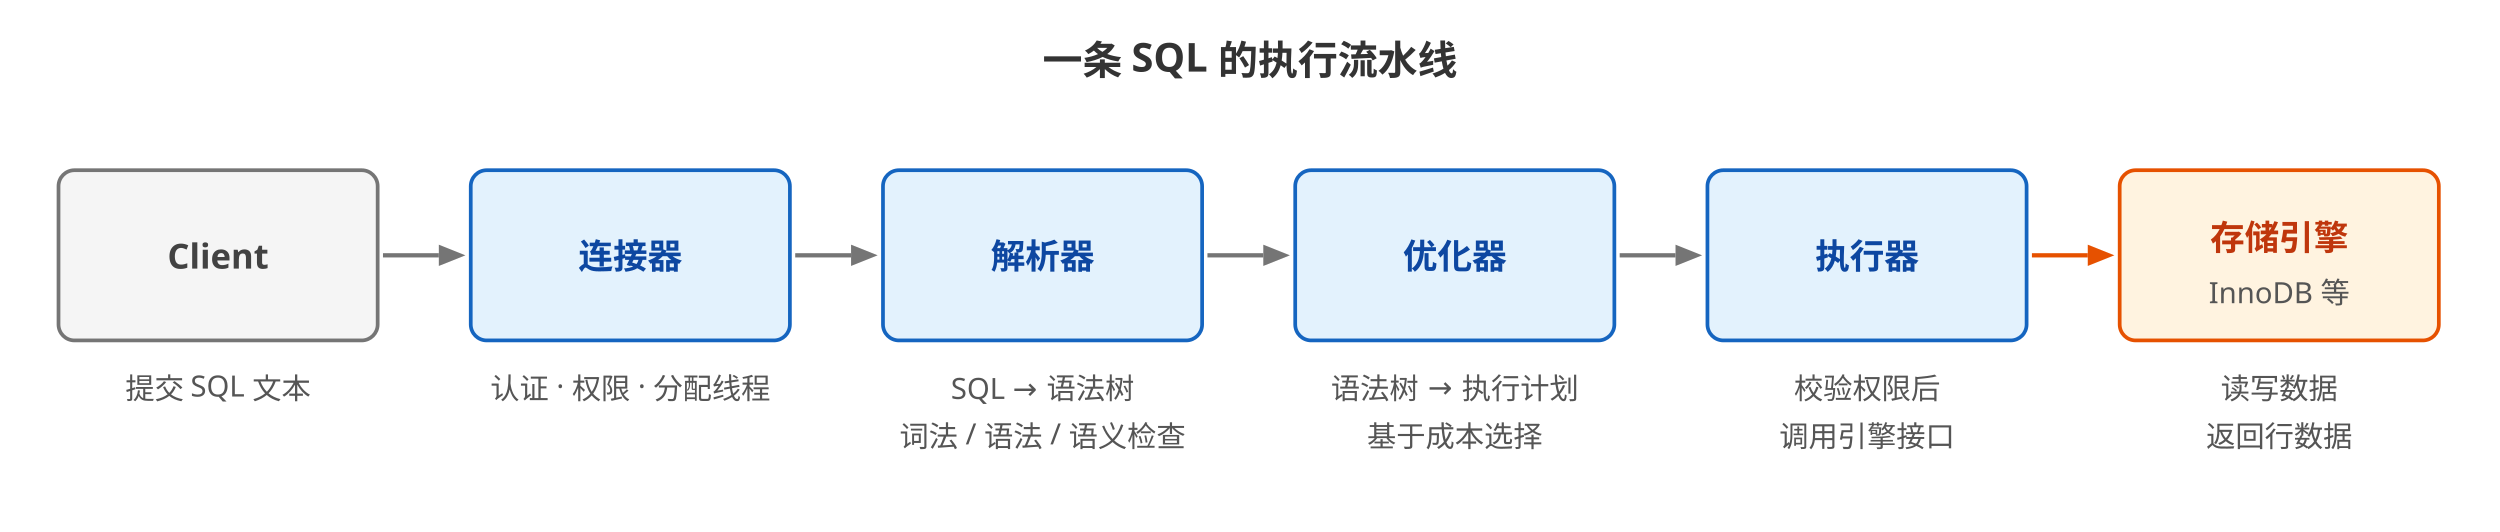
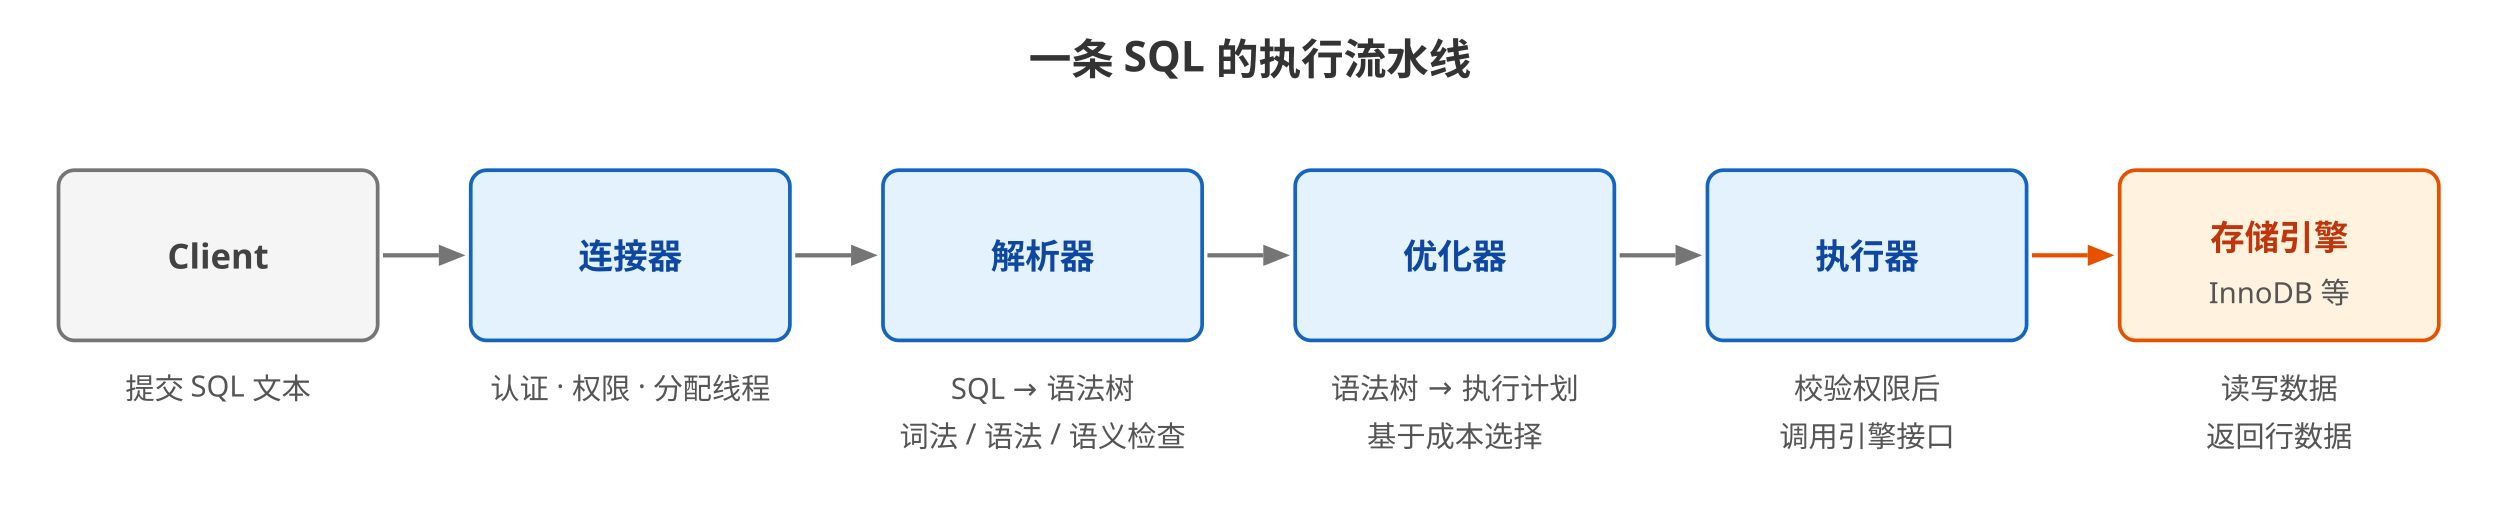
<svg xmlns="http://www.w3.org/2000/svg" width="940" height="200" viewBox="0 0 940 200" font-family="'Noto Sans SC','PingFang SC','Microsoft YaHei',sans-serif" font-size="12">
  <defs>
    <marker id="arrGray" markerWidth="10" markerHeight="8" refX="0" refY="4" orient="auto" markerUnits="userSpaceOnUse">
      <path d="M0,0 L10,4 L0,8 Z" fill="#757575" />
    </marker>
    <marker id="arrOrange" markerWidth="10" markerHeight="8" refX="0" refY="4" orient="auto" markerUnits="userSpaceOnUse">
      <path d="M0,0 L10,4 L0,8 Z" fill="#e65100" />
    </marker>
  </defs>
-   <text x="470" y="28" text-anchor="middle" font-size="15" font-weight="bold" fill="#333333">一条 SQL 的执行流水线</text>
+   <text x="470" y="28" text-anchor="middle" font-size="16" font-weight="bold" fill="#333333">一条 SQL 的执行流水线</text>
  <rect x="22" y="64" width="120" height="64" rx="6" fill="#f5f5f5" stroke="#757575" stroke-width="1.4" />
  <text x="82" y="101" text-anchor="middle" font-size="13" font-weight="bold" fill="#424242">Client</text>
  <text x="82" y="150" text-anchor="middle" font-size="11" fill="#555555">提交 SQL 文本</text>
  <rect x="177" y="64" width="120" height="64" rx="6" fill="#e3f2fd" stroke="#1565c0" stroke-width="1.4" />
  <text x="237" y="101" text-anchor="middle" font-size="13" font-weight="bold" fill="#0d47a1">连接器</text>
  <text x="237" y="150" text-anchor="middle" font-size="11" fill="#555555">认证 · 权限 · 分配线程</text>
  <rect x="332" y="64" width="120" height="64" rx="6" fill="#e3f2fd" stroke="#1565c0" stroke-width="1.4" />
  <text x="392" y="101" text-anchor="middle" font-size="13" font-weight="bold" fill="#0d47a1">解析器</text>
  <text x="392" y="150" text-anchor="middle" font-size="11" fill="#555555">SQL → 语法树</text>
  <text x="392" y="168" text-anchor="middle" font-size="11" fill="#555555">词法 / 语法 / 语义检查</text>
  <rect x="487" y="64" width="120" height="64" rx="6" fill="#e3f2fd" stroke="#1565c0" stroke-width="1.4" />
  <text x="547" y="101" text-anchor="middle" font-size="13" font-weight="bold" fill="#0d47a1">优化器</text>
  <text x="547" y="150" text-anchor="middle" font-size="11" fill="#555555">语法树 → 执行计划</text>
  <text x="547" y="168" text-anchor="middle" font-size="11" fill="#555555">基于成本选择</text>
  <rect x="642" y="64" width="120" height="64" rx="6" fill="#e3f2fd" stroke="#1565c0" stroke-width="1.4" />
  <text x="702" y="101" text-anchor="middle" font-size="13" font-weight="bold" fill="#0d47a1">执行器</text>
  <text x="702" y="150" text-anchor="middle" font-size="11" fill="#555555">校验权限后</text>
  <text x="702" y="168" text-anchor="middle" font-size="11" fill="#555555">调用引擎接口</text>
  <rect x="797" y="64" width="120" height="64" rx="6" fill="#fff3e0" stroke="#e65100" stroke-width="1.4" />
  <text x="857" y="94" text-anchor="middle" font-size="13" font-weight="bold" fill="#bf360c">存储引擎</text>
  <text x="857" y="114" text-anchor="middle" font-size="11" fill="#555555">InnoDB 等</text>
  <text x="857" y="150" text-anchor="middle" font-size="11" fill="#555555">读写数据</text>
  <text x="857" y="168" text-anchor="middle" font-size="11" fill="#555555">返回行数据</text>
  <line x1="144" y1="96" x2="165" y2="96" stroke="#757575" stroke-width="1.6" marker-end="url(#arrGray)" />
  <line x1="299" y1="96" x2="320" y2="96" stroke="#757575" stroke-width="1.6" marker-end="url(#arrGray)" />
  <line x1="454" y1="96" x2="475" y2="96" stroke="#757575" stroke-width="1.6" marker-end="url(#arrGray)" />
  <line x1="609" y1="96" x2="630" y2="96" stroke="#757575" stroke-width="1.6" marker-end="url(#arrGray)" />
  <line x1="764" y1="96" x2="785" y2="96" stroke="#e65100" stroke-width="1.6" marker-end="url(#arrOrange)" />
</svg>
